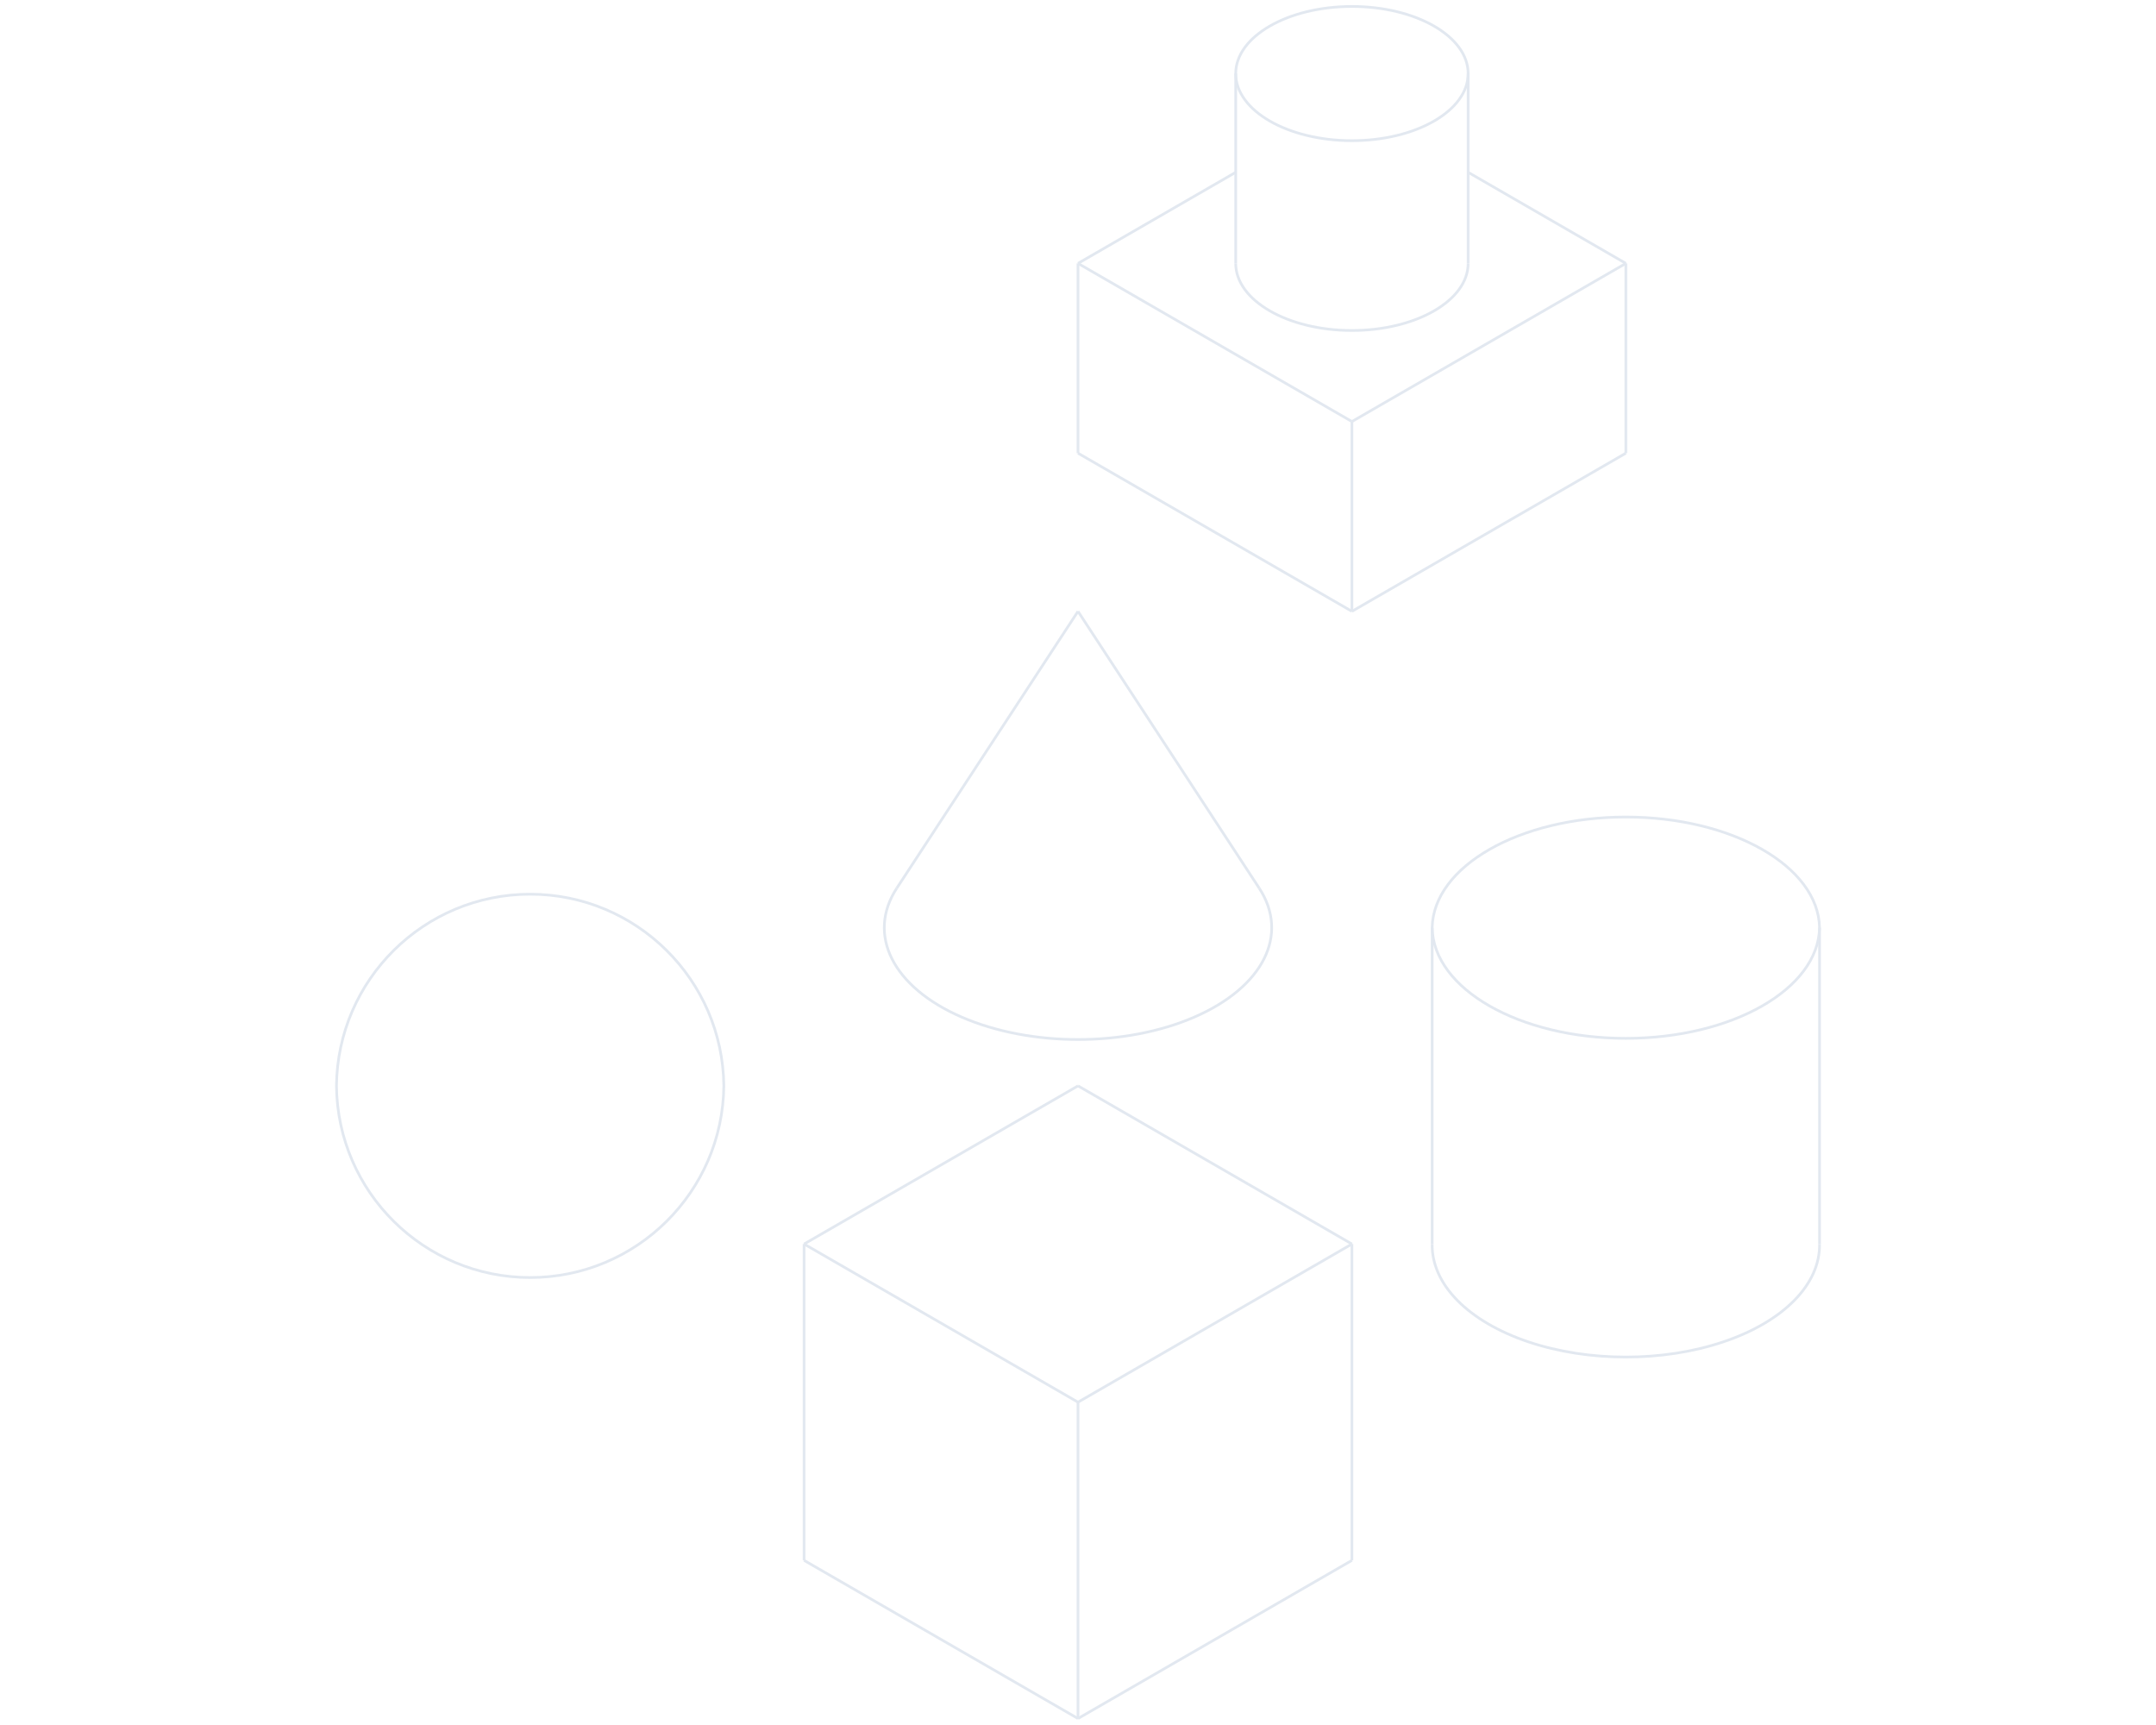
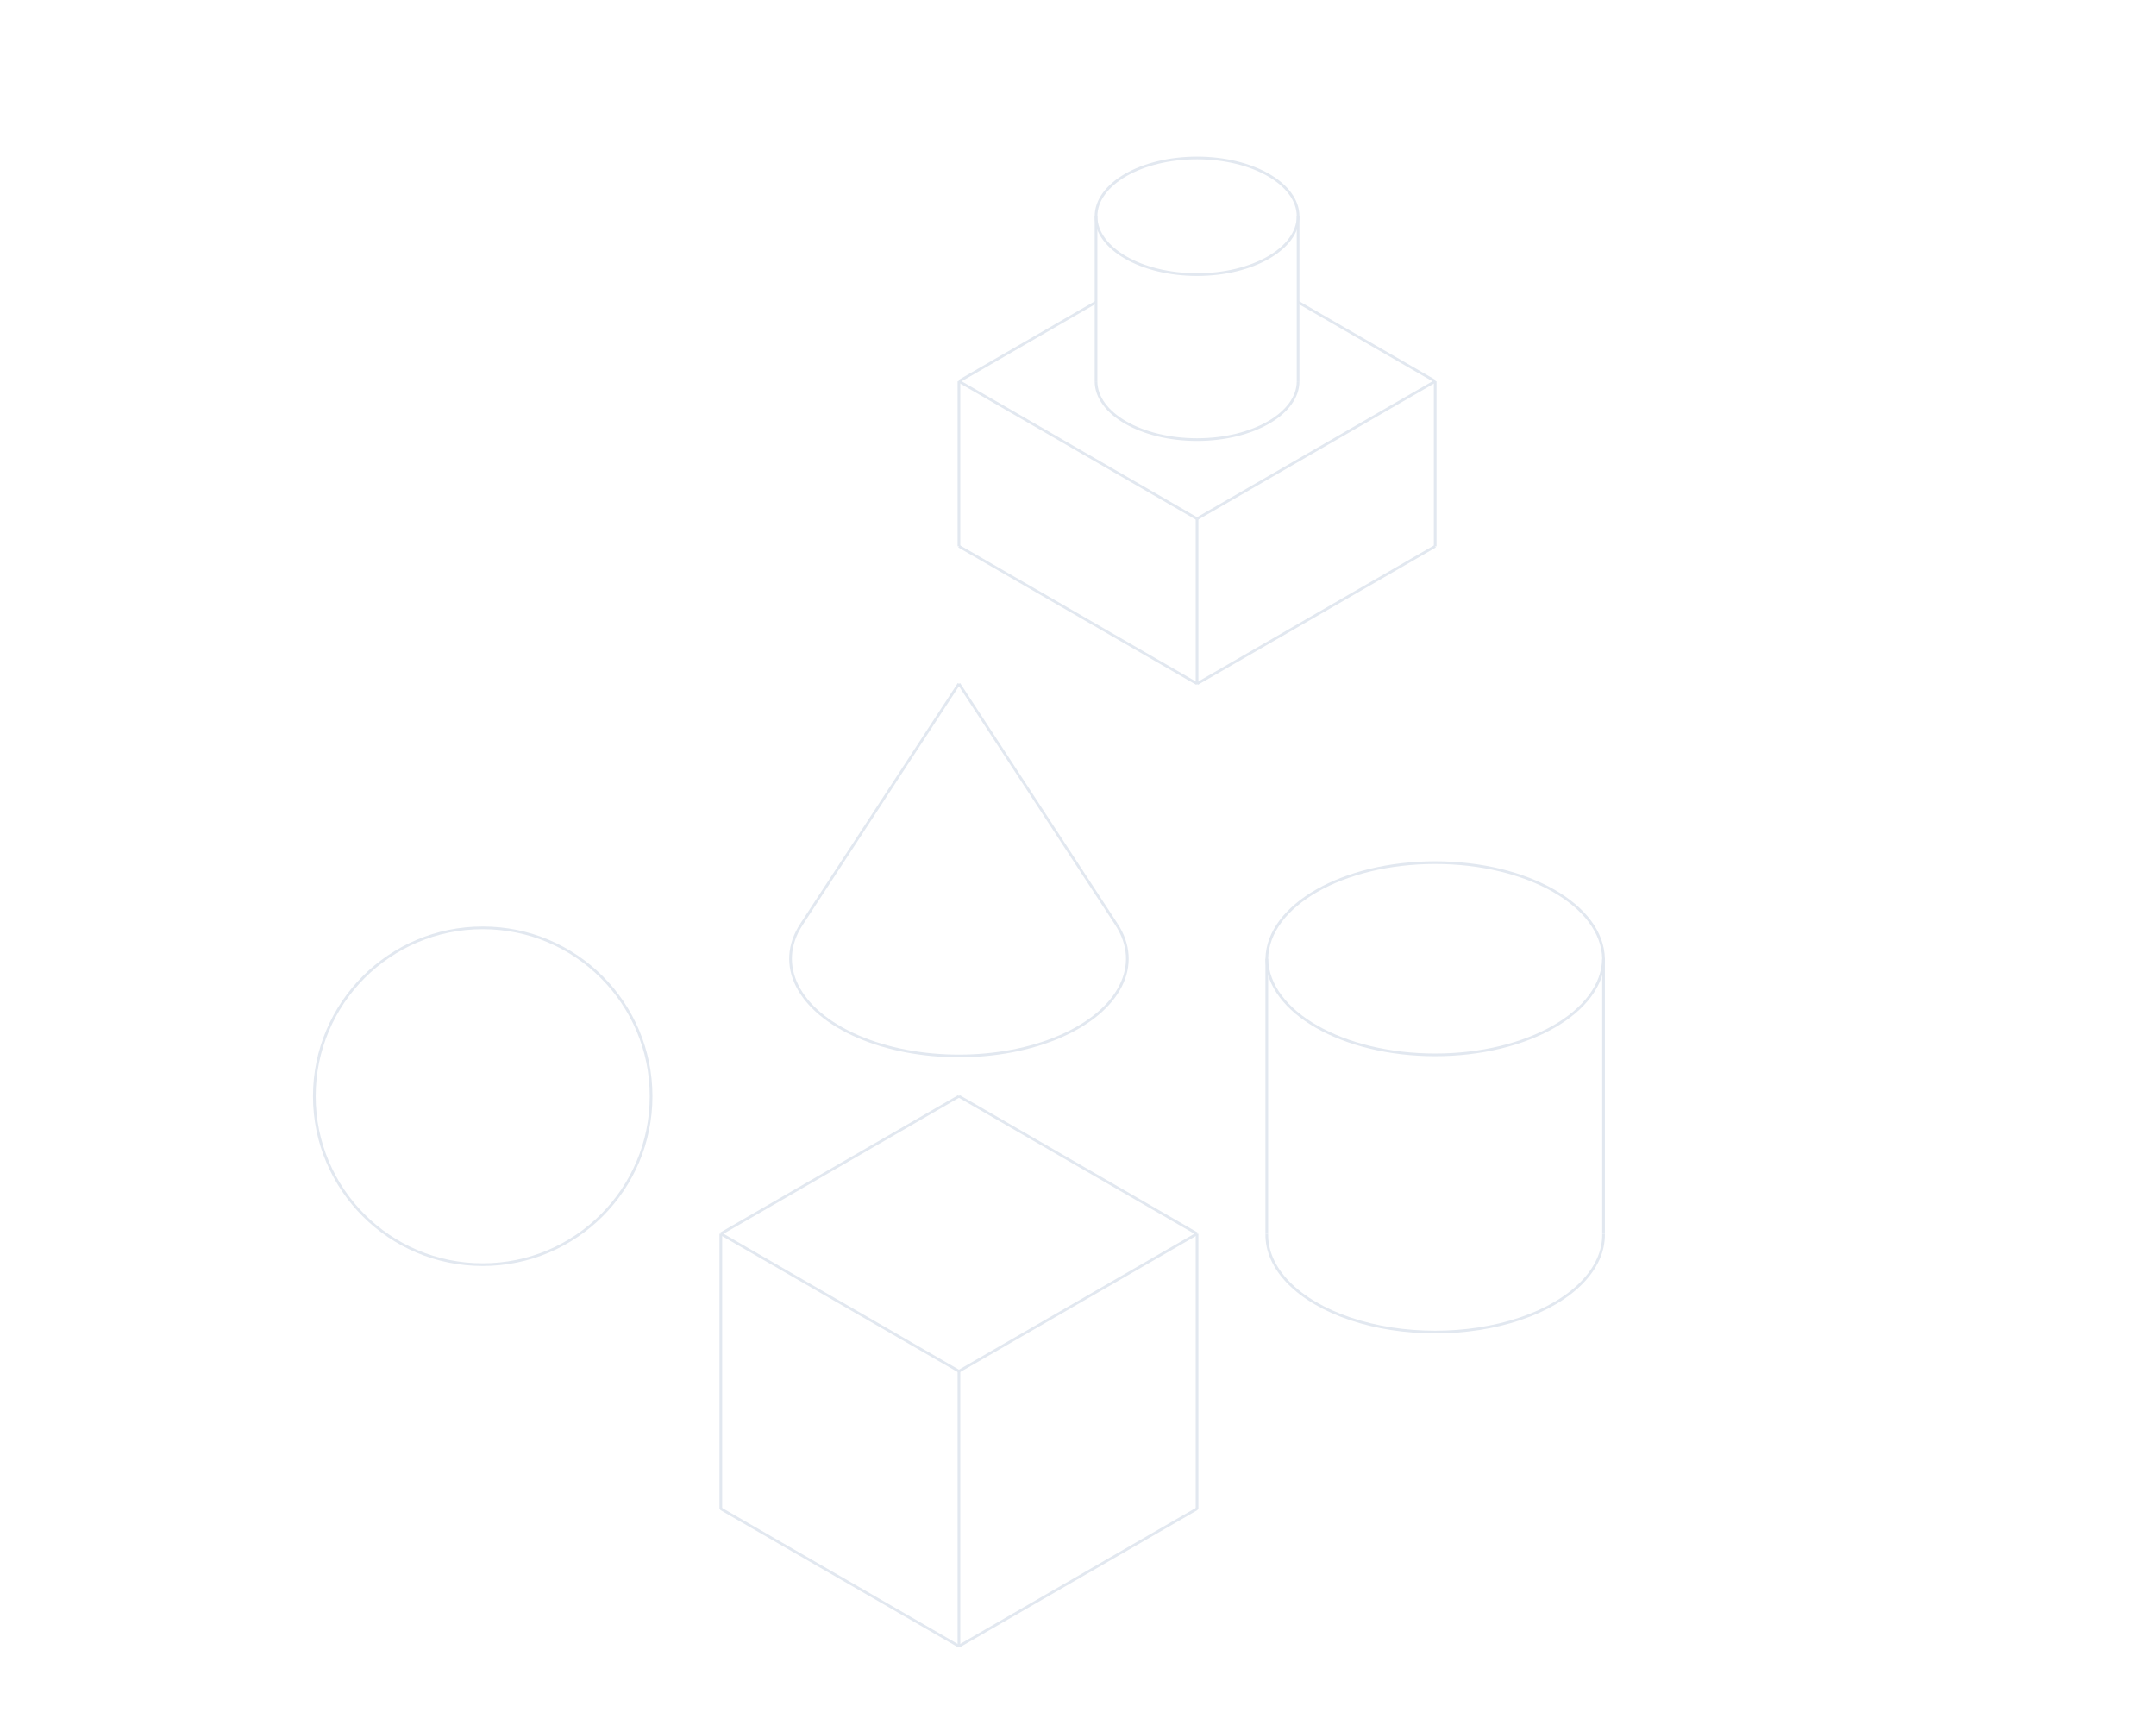
<svg xmlns="http://www.w3.org/2000/svg" viewBox="0 0 1000 800" role="img">
-   <path d="M573.15 122.15A53.9 31.12 0 1 0 680.96 122.15" fill="none" stroke="#e2e8f0" stroke-width="1.25" />
-   <path d="M680.96 34.12A53.9 31.12 0 0 1 573.15 34.12A53.9 31.12 0 0 1 680.96 34.12" fill="none" stroke="#e2e8f0" stroke-width="1.25" />
-   <line x1="754.1" y1="210.17" x2="627.05" y2="283.52" stroke="#e2e8f0" stroke-width="1.25" />
-   <line x1="627.05" y1="283.52" x2="500" y2="210.17" stroke="#e2e8f0" stroke-width="1.25" />
-   <line x1="754.1" y1="122.15" x2="680.96" y2="79.91" stroke="#e2e8f0" stroke-width="1.25" />
-   <line x1="573.15" y1="79.91" x2="500" y2="122.15" stroke="#e2e8f0" stroke-width="1.25" />
-   <line x1="500" y1="122.15" x2="627.05" y2="195.5" stroke="#e2e8f0" stroke-width="1.25" />
-   <line x1="627.05" y1="195.5" x2="754.1" y2="122.15" stroke="#e2e8f0" stroke-width="1.25" />
-   <line x1="627.05" y1="195.5" x2="627.05" y2="283.52" stroke="#e2e8f0" stroke-width="1.25" />
-   <line x1="754.1" y1="122.15" x2="754.1" y2="210.17" stroke="#e2e8f0" stroke-width="1.25" />
-   <line x1="500" y1="122.15" x2="500" y2="210.17" stroke="#e2e8f0" stroke-width="1.25" />
-   <line x1="573.15" y1="122.15" x2="573.15" y2="34.12" stroke="#e2e8f0" stroke-width="1.25" />
-   <line x1="680.96" y1="122.15" x2="680.96" y2="34.12" stroke="#e2e8f0" stroke-width="1.25" />
-   <line x1="500" y1="797" x2="372.95" y2="723.65" stroke="#e2e8f0" stroke-width="1.25" />
-   <line x1="627.05" y1="723.65" x2="500" y2="797" stroke="#e2e8f0" stroke-width="1.25" />
-   <line x1="500" y1="650.29" x2="627.05" y2="576.94" stroke="#e2e8f0" stroke-width="1.25" />
-   <line x1="627.05" y1="576.94" x2="500" y2="503.59" stroke="#e2e8f0" stroke-width="1.25" />
-   <line x1="500" y1="503.59" x2="372.95" y2="576.94" stroke="#e2e8f0" stroke-width="1.25" />
-   <line x1="372.95" y1="576.94" x2="500" y2="650.29" stroke="#e2e8f0" stroke-width="1.25" />
-   <line x1="500" y1="650.29" x2="500" y2="797" stroke="#e2e8f0" stroke-width="1.25" />
-   <line x1="627.05" y1="576.94" x2="627.05" y2="723.65" stroke="#e2e8f0" stroke-width="1.25" />
-   <line x1="372.95" y1="576.94" x2="372.95" y2="723.65" stroke="#e2e8f0" stroke-width="1.25" />
-   <path d="M843.94 576.94A89.84 51.87 180 1 1 664.27 576.94" fill="none" stroke="#e2e8f0" stroke-width="1.25" />
-   <path d="M843.94 430.23A89.84 51.87 0 0 1 664.27 430.23A89.84 51.87 0 0 1 843.94 430.23" fill="none" stroke="#e2e8f0" stroke-width="1.25" />
-   <line x1="664.27" y1="576.94" x2="664.27" y2="430.23" stroke="#e2e8f0" stroke-width="1.25" />
-   <line x1="843.94" y1="576.94" x2="843.94" y2="430.23" stroke="#e2e8f0" stroke-width="1.25" />
-   <path d="M335.73 503.59A89.84 89.84 0 0 1 156.06 503.59A89.84 89.84 0 0 1 335.73 503.59" fill="none" stroke="#e2e8f0" stroke-width="1.25" />
-   <path d="M584.04 411.89A89.84 51.87 180 1 1 415.96 411.89" fill="none" stroke="#e2e8f0" stroke-width="1.25" />
-   <line x1="500" y1="283.52" x2="415.96" y2="411.89" stroke="#e2e8f0" stroke-width="1.25" />
-   <line x1="500" y1="283.52" x2="584.04" y2="411.89" stroke="#e2e8f0" stroke-width="1.25" />
-   <rect x="497.5" y="-14669948.5" width="6" height="6" fill="none" stroke="#e4e5e6" stroke-width="1" />
+   <path d="M508.36 176.82A46.86 27.05 0 1 0 602.08 176.82" fill="none" stroke="#e2e8f0" stroke-width="1.25" />
+   <path d="M602.08 100.3A46.86 27.05 0 0 1 508.36 100.3A46.86 27.05 0 0 1 602.08 100.3" fill="none" stroke="#e2e8f0" stroke-width="1.25" />
+   <line x1="665.67" y1="253.34" x2="555.22" y2="317.11" stroke="#e2e8f0" stroke-width="1.25" />
+   <line x1="555.22" y1="317.11" x2="444.78" y2="253.34" stroke="#e2e8f0" stroke-width="1.25" />
+   <line x1="665.67" y1="176.82" x2="602.08" y2="140.11" stroke="#e2e8f0" stroke-width="1.25" />
+   <line x1="508.36" y1="140.11" x2="444.78" y2="176.82" stroke="#e2e8f0" stroke-width="1.25" />
+   <line x1="444.78" y1="176.82" x2="555.22" y2="240.59" stroke="#e2e8f0" stroke-width="1.25" />
+   <line x1="555.22" y1="240.59" x2="665.67" y2="176.82" stroke="#e2e8f0" stroke-width="1.25" />
+   <line x1="555.22" y1="240.59" x2="555.22" y2="317.11" stroke="#e2e8f0" stroke-width="1.25" />
+   <line x1="665.67" y1="176.82" x2="665.67" y2="253.34" stroke="#e2e8f0" stroke-width="1.25" />
+   <line x1="444.78" y1="176.82" x2="444.78" y2="253.34" stroke="#e2e8f0" stroke-width="1.25" />
+   <line x1="508.36" y1="176.82" x2="508.36" y2="100.3" stroke="#e2e8f0" stroke-width="1.25" />
+   <line x1="602.08" y1="176.82" x2="602.08" y2="100.3" stroke="#e2e8f0" stroke-width="1.25" />
+   <line x1="444.78" y1="763.46" x2="334.33" y2="699.7" stroke="#e2e8f0" stroke-width="1.25" />
+   <line x1="555.22" y1="699.7" x2="444.78" y2="763.46" stroke="#e2e8f0" stroke-width="1.25" />
+   <line x1="444.78" y1="635.93" x2="555.22" y2="572.17" stroke="#e2e8f0" stroke-width="1.25" />
+   <line x1="555.22" y1="572.17" x2="444.78" y2="508.4" stroke="#e2e8f0" stroke-width="1.25" />
+   <line x1="444.78" y1="508.4" x2="334.33" y2="572.17" stroke="#e2e8f0" stroke-width="1.25" />
+   <line x1="334.33" y1="572.17" x2="444.78" y2="635.93" stroke="#e2e8f0" stroke-width="1.25" />
+   <line x1="444.78" y1="635.93" x2="444.78" y2="763.46" stroke="#e2e8f0" stroke-width="1.25" />
+   <line x1="555.22" y1="572.17" x2="555.22" y2="699.7" stroke="#e2e8f0" stroke-width="1.25" />
+   <line x1="334.33" y1="572.17" x2="334.33" y2="699.7" stroke="#e2e8f0" stroke-width="1.25" />
+   <path d="M743.76 572.17A78.1 45.09 180 1 1 587.57 572.17" fill="none" stroke="#e2e8f0" stroke-width="1.25" />
+   <path d="M743.76 444.64A78.1 45.09 0 0 1 587.57 444.64A78.1 45.09 0 0 1 743.76 444.64" fill="none" stroke="#e2e8f0" stroke-width="1.25" />
+   <line x1="587.57" y1="572.17" x2="587.57" y2="444.64" stroke="#e2e8f0" stroke-width="1.25" />
+   <line x1="743.76" y1="572.17" x2="743.76" y2="444.64" stroke="#e2e8f0" stroke-width="1.25" />
+   <path d="M223.89 430.3A78.1 78.1 -90 0 1 223.89 586.5A78.1 78.1 -90 0 1 223.89 430.3" fill="none" stroke="#e2e8f0" stroke-width="1.25" />
+   <path d="M517.83 428.69A78.1 45.09 180 1 1 371.73 428.69" fill="none" stroke="#e2e8f0" stroke-width="1.25" />
+   <line x1="444.78" y1="317.11" x2="371.73" y2="428.69" stroke="#e2e8f0" stroke-width="1.25" />
+   <line x1="444.78" y1="317.11" x2="517.83" y2="428.69" stroke="#e2e8f0" stroke-width="1.25" />
+   <rect x="442.5" y="-12752264.5" width="6" height="6" fill="none" stroke="#e4e5e6" stroke-width="1" />
</svg>
